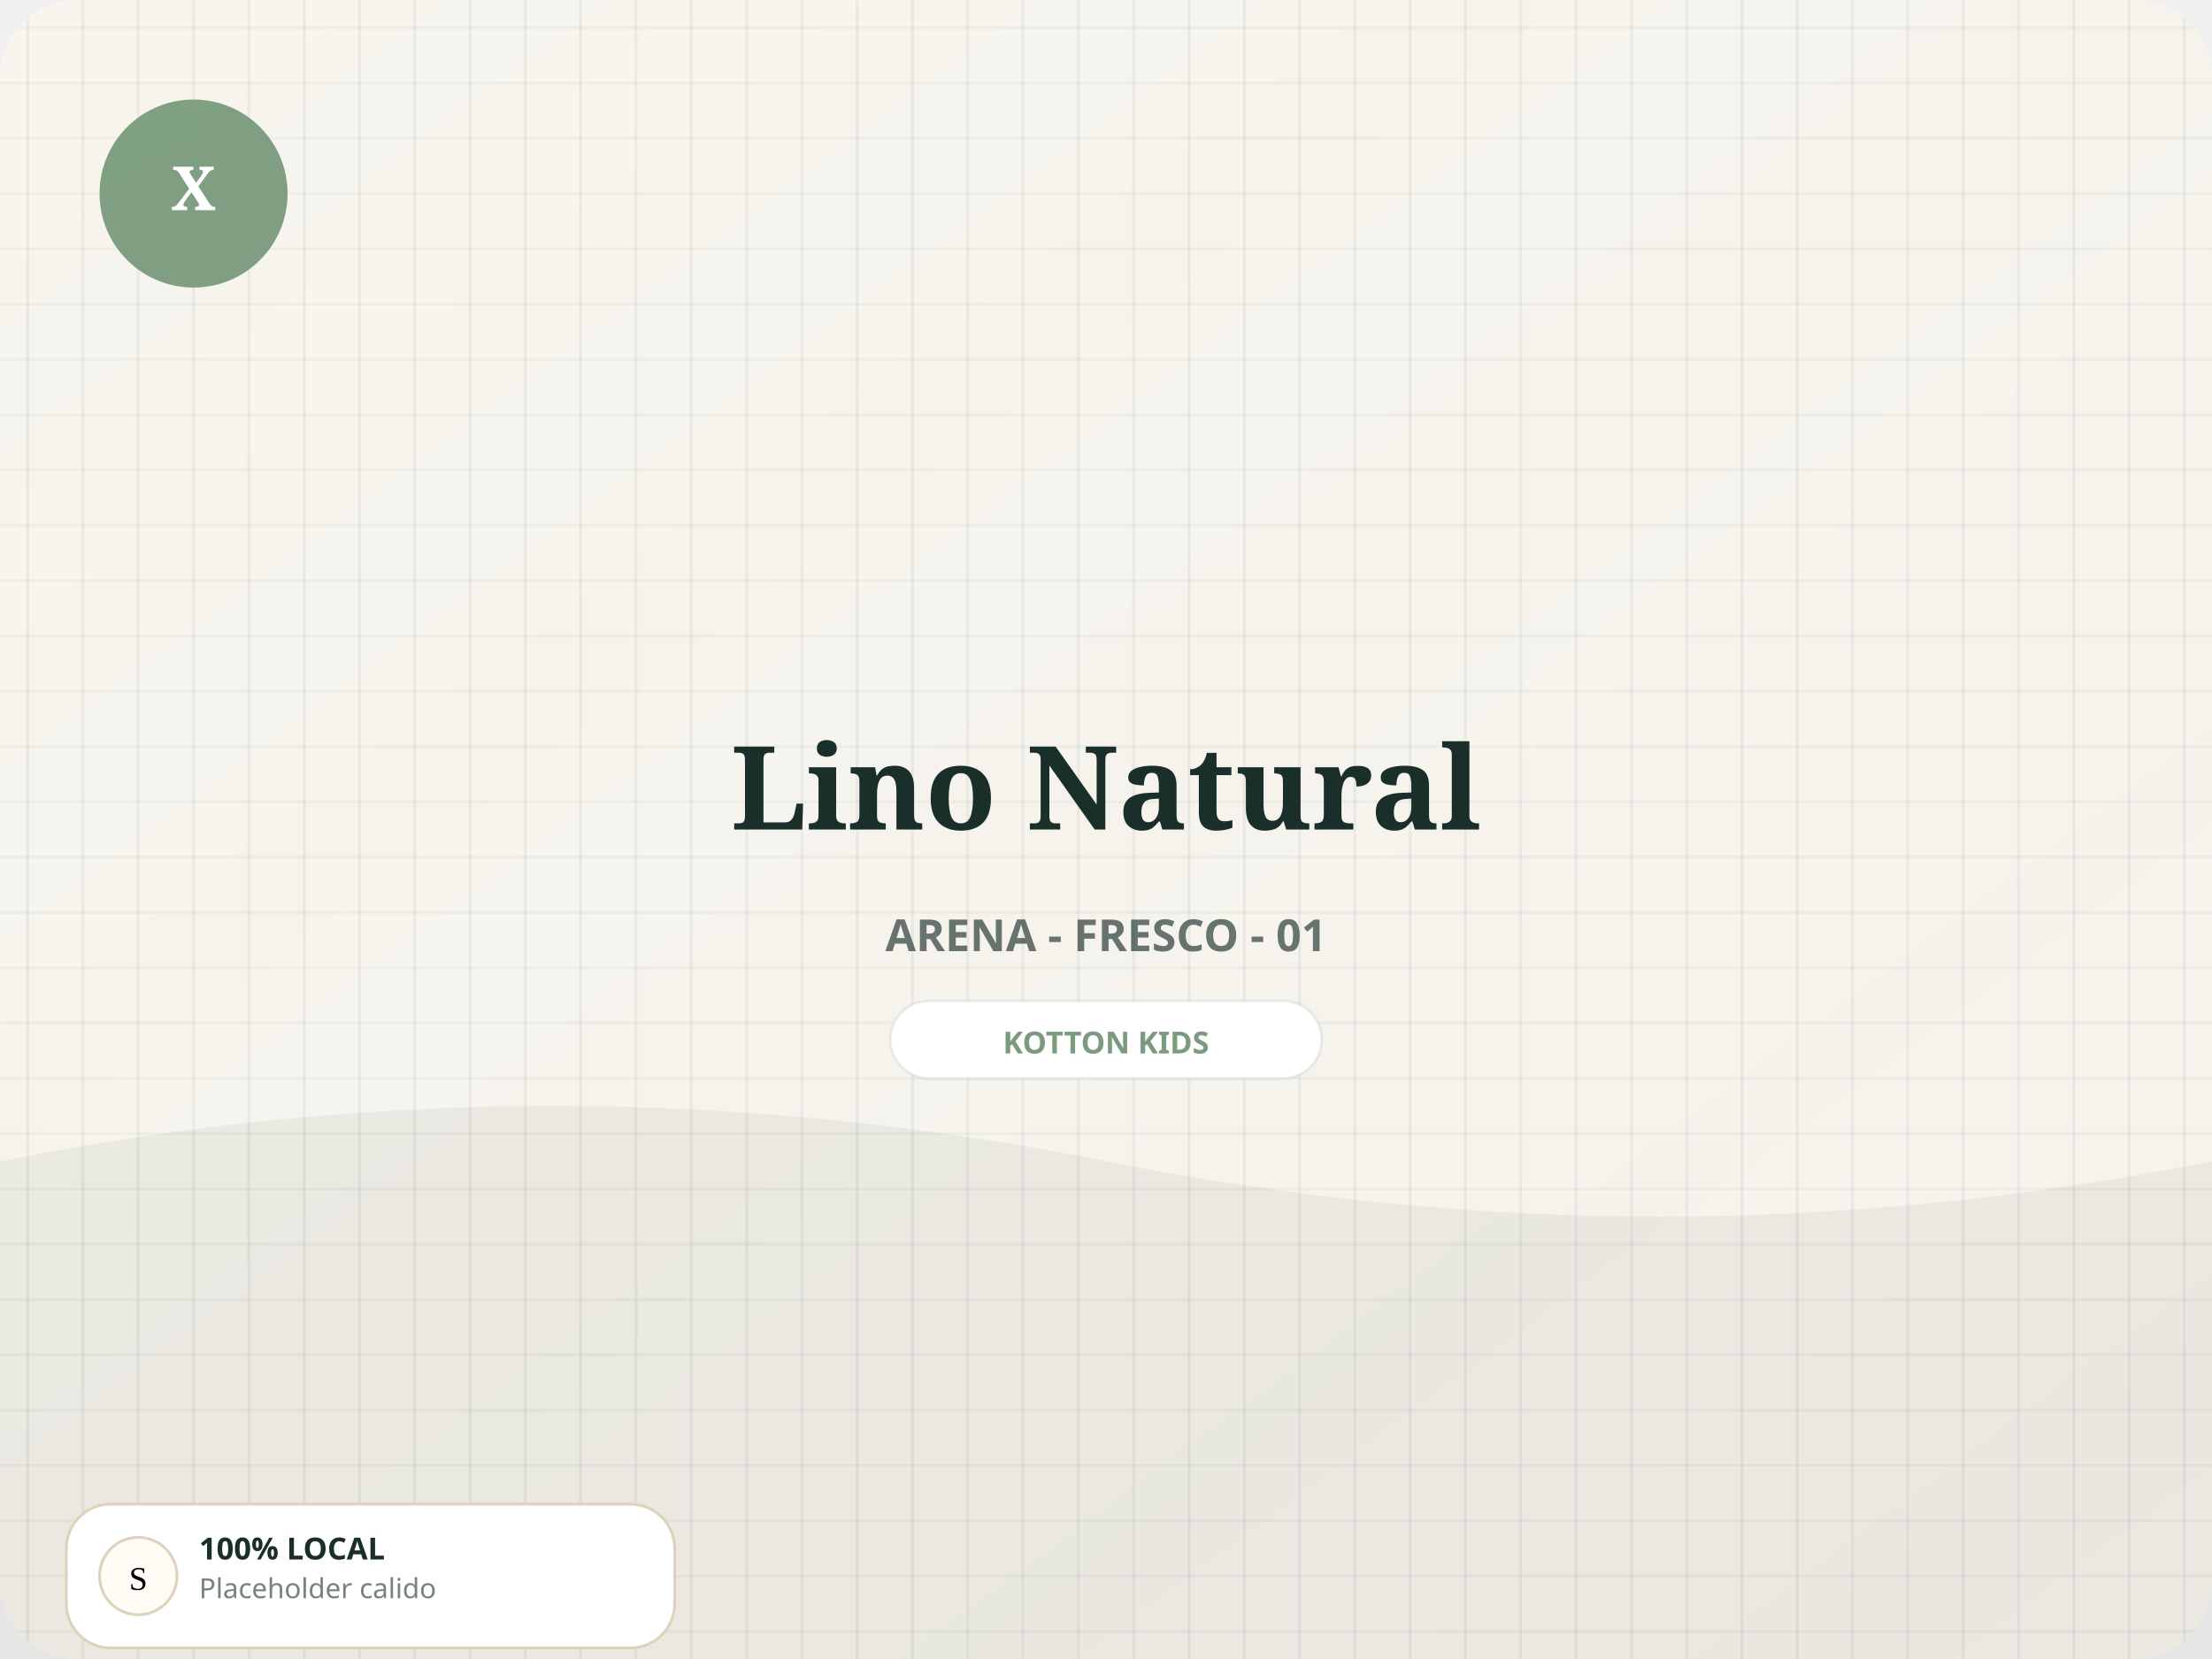
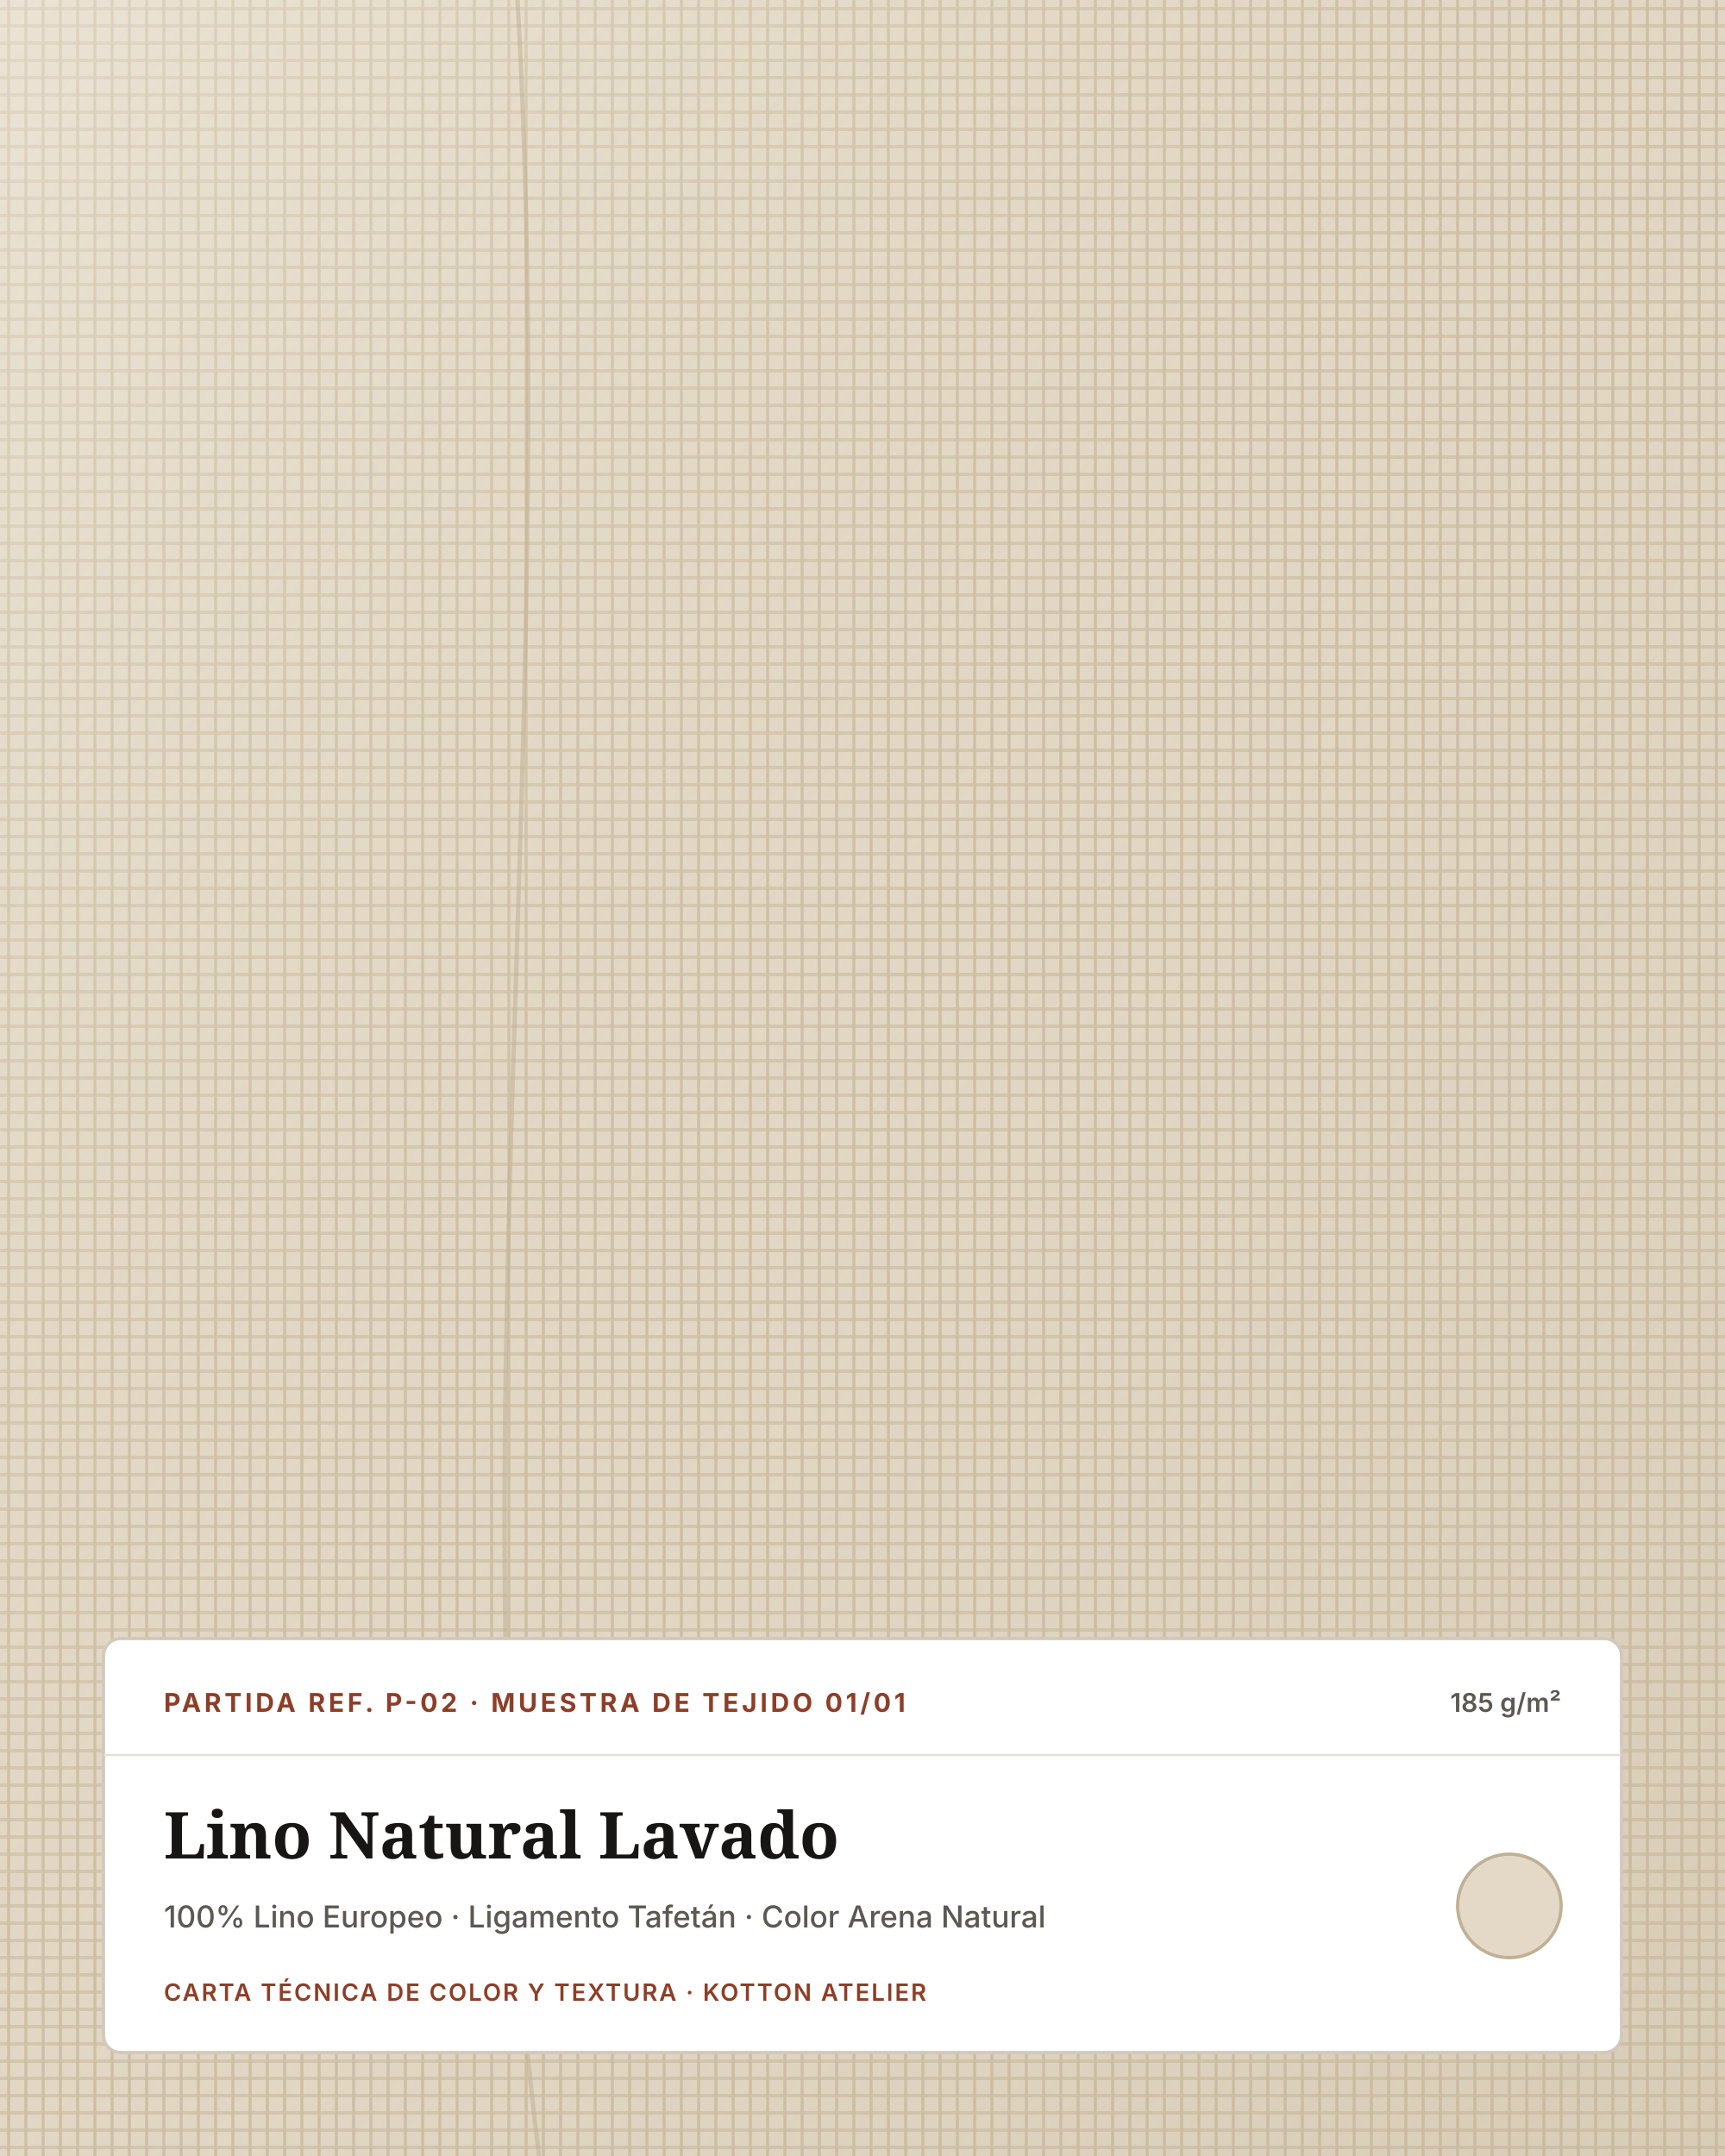
- <svg xmlns="http://www.w3.org/2000/svg" width="800" height="600" viewBox="0 0 800 600" role="img">
-   <rect width="800" height="600" rx="28" fill="#FFFBF5" />
+ <svg xmlns="http://www.w3.org/2000/svg" width="800" height="1000" viewBox="0 0 800 1000" role="img" aria-label="Muestra técnica Lino Natural Lavado">
  <defs>
-     <pattern id="p" width="40" height="40" patternUnits="userSpaceOnUse">
-       <rect width="40" height="40" fill="#FFFBF5" />
-       <path d="M0 10 H40 M0 30 H40" stroke="#7A9B7D" stroke-opacity="0.08" stroke-width="1" />
-       <path d="M10 0 V40 M30 0 V40" stroke="#1A2E2A" stroke-opacity="0.06" stroke-width="1" />
+     <pattern id="linen-weave" width="16" height="16" patternUnits="userSpaceOnUse">
+       <rect width="16" height="16" fill="#E3D9C6" />
+       <path d="M0 4h16M0 12h16" stroke="#D2C4AC" stroke-width="1.6" />
+       <path d="M4 0v16M12 0v16" stroke="#CBBCA2" stroke-width="1.4" />
    </pattern>
-     <linearGradient id="g" x1="0" y1="0" x2="1" y2="1">
-       <stop offset="0%" stop-color="#7A9B7D" stop-opacity="0.06" />
-       <stop offset="100%" stop-color="#1A2E2A" stop-opacity="0.04" />
+     <linearGradient id="drape-p02" x1="0" y1="0" x2="1" y2="1">
+       <stop offset="0%" stop-color="#F2ECE1" stop-opacity="0.5" />
+       <stop offset="50%" stop-color="#D8CCB6" stop-opacity="0.15" />
+       <stop offset="100%" stop-color="#C4B49A" stop-opacity="0.35" />
    </linearGradient>
  </defs>
-   <rect width="800" height="600" rx="28" fill="url(#p)" />
-   <rect width="800" height="600" rx="28" fill="url(#g)" />
-   <path d="M0 420 Q 200 380 400 420 T 800 420 L 800 600 L 0 600 Z" fill="#1A2E2A" opacity="0.06" />
-   <circle cx="70" cy="70" r="34" fill="#7A9B7D" opacity="0.95" />
-   <text x="70" y="76" text-anchor="middle" font-family="Georgia, serif" font-size="22" font-weight="800" fill="white">X</text>
-   <g transform="translate(400,300)">
-     <text text-anchor="middle" font-family="Georgia, serif" font-size="42" font-weight="800" fill="#1A2E2A">Lino Natural</text>
-     <text y="44" text-anchor="middle" font-family="sans-serif" font-size="16" font-weight="600" fill="#1A2E2A" opacity="0.65">ARENA - FRESCO - 01</text>
-     <g transform="translate(0,76)">
-       <rect x="-78" y="-14" width="156" height="28" rx="14" fill="white" stroke="#7A9B7D" stroke-opacity="0.15" />
-       <text text-anchor="middle" y="5" font-family="sans-serif" font-size="11" font-weight="800" fill="#7A9B7D">KOTTON KIDS</text>
-     </g>
-   </g>
-   <g transform="translate(24, 544)">
-     <rect width="220" height="52" rx="16" fill="white" stroke="#DDD2BB" />
-     <circle cx="26" cy="26" r="14" fill="#FFFBF5" stroke="#DDD2BB" />
-     <text x="26" y="31" text-anchor="middle" font-size="12">S</text>
-     <text x="48" y="20" font-family="sans-serif" font-size="11" font-weight="800" fill="#1A2E2A">100% LOCAL</text>
-     <text x="48" y="34" font-family="sans-serif" font-size="10" fill="#1A2E2A" opacity="0.6">Placeholder calido</text>
+   <rect width="800" height="1000" fill="url(#linen-weave)" />
+   <rect width="800" height="1000" fill="url(#drape-p02)" />
+   <path d="M240 0 C260 350, 210 680, 250 1000" stroke="#BFB096" stroke-width="2" fill="none" opacity="0.55" />
+   <g transform="translate(48, 760)">
+     <rect width="704" height="192" rx="8" fill="#FFFFFF" stroke="#D1C9BC" stroke-width="1.5" />
+     <line x1="0" y1="54" x2="704" y2="54" stroke="#E6E0D6" stroke-width="1" />
+     <text x="28" y="34" font-family="Plus Jakarta Sans, Inter, sans-serif" font-size="12" font-weight="700" fill="#8E3E27" letter-spacing="1.5">PARTIDA REF. P-02 · MUESTRA DE TEJIDO 01/01</text>
+     <text x="676" y="34" text-anchor="end" font-family="Plus Jakarta Sans, Inter, sans-serif" font-size="12" font-weight="600" fill="#5C5852">185 g/m²</text>
+     <text x="28" y="102" font-family="Georgia, serif" font-size="30" font-weight="600" fill="#171614">Lino Natural Lavado</text>
+     <text x="28" y="134" font-family="Plus Jakarta Sans, Inter, sans-serif" font-size="14" font-weight="500" fill="#5C5852">100% Lino Europeo · Ligamento Tafetán · Color Arena Natural</text>
+     <text x="28" y="168" font-family="Plus Jakarta Sans, Inter, sans-serif" font-size="11" font-weight="600" fill="#8E3E27" letter-spacing="0.8">CARTA TÉCNICA DE COLOR Y TEXTURA · KOTTON ATELIER</text>
+     <circle cx="652" cy="124" r="24" fill="#E3D9C6" stroke="#BFB096" stroke-width="1.5" />
  </g>
</svg>
